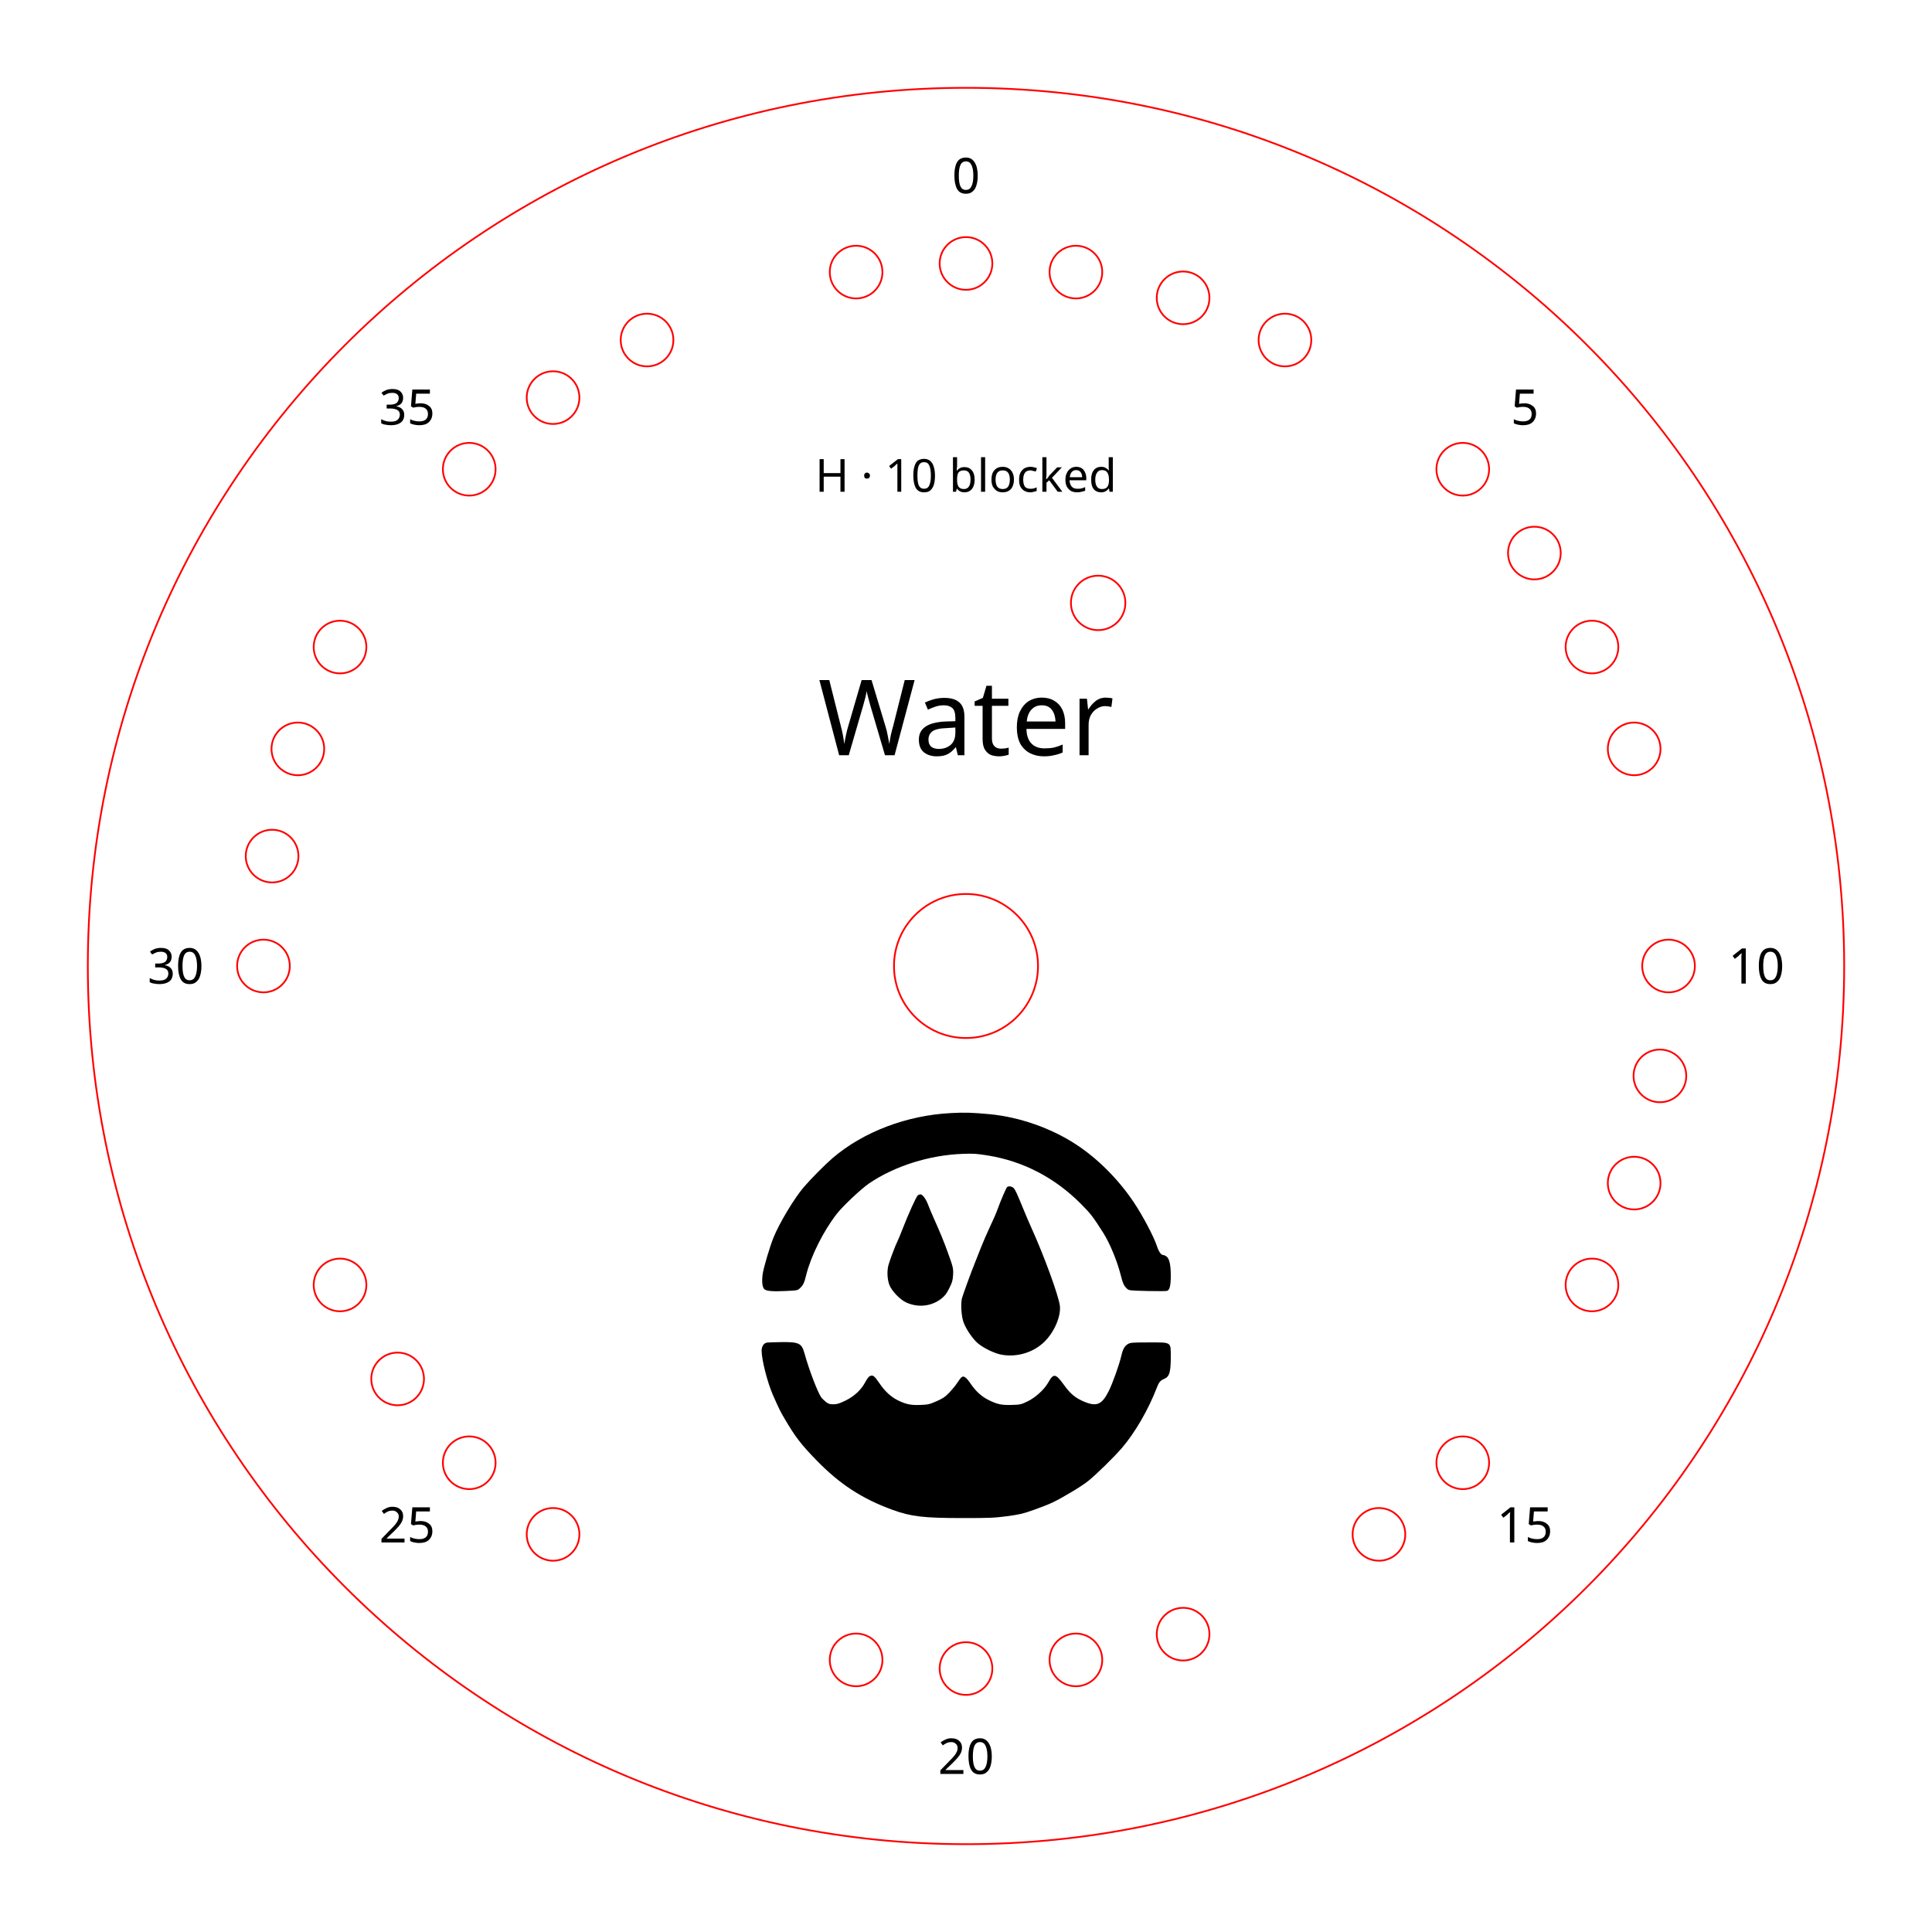
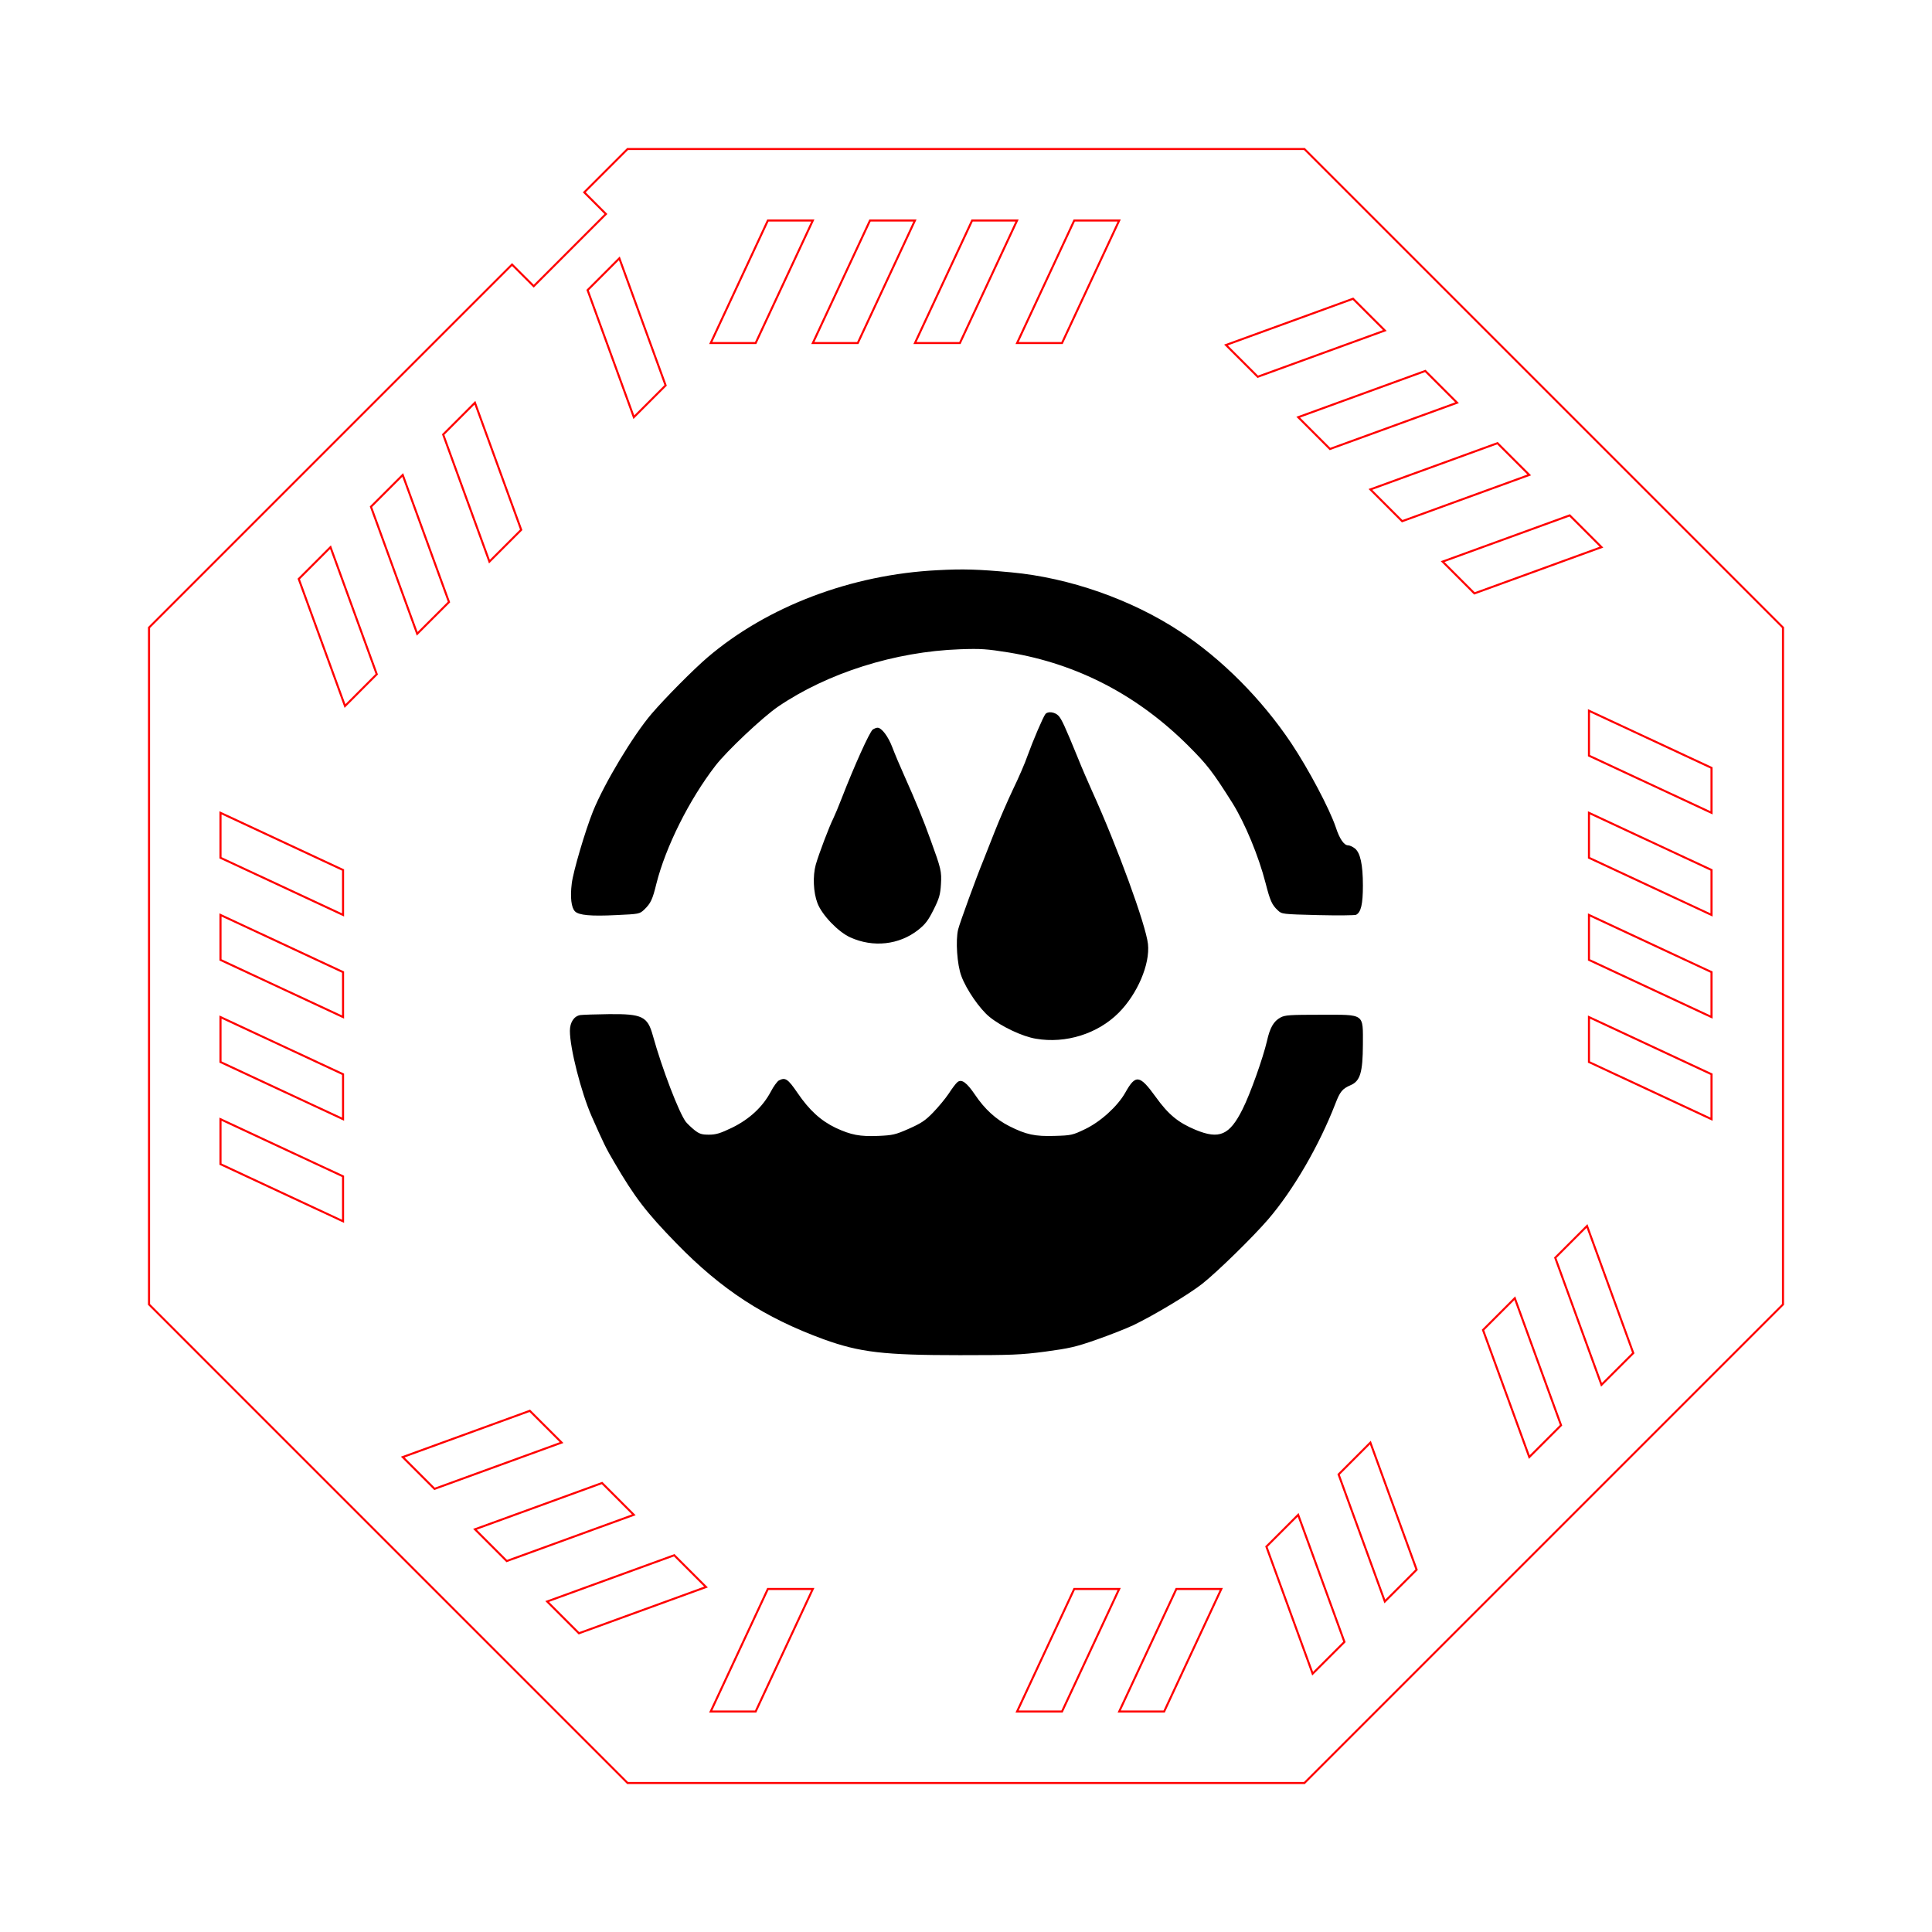
- <svg xmlns="http://www.w3.org/2000/svg" width="110.000mm" height="110.000mm" viewBox="0 0 110.000 110.000">
+ <svg xmlns="http://www.w3.org/2000/svg" width="94.591mm" height="94.591mm" viewBox="0 0 94.591 94.591">
  <style>
  .cut { fill: none; stroke: #ff0000; stroke-width: 0.1; }
-   .engrave { fill: #000; font-family: sans-serif; text-anchor: middle; }
</style>
-   <circle cx="55.000" cy="55.000" r="50.000" class="cut" />
-   <circle cx="55.000" cy="55.000" r="4.100" class="cut" />
-   <circle cx="62.524" cy="34.327" r="1.550" class="cut" />
-   <circle cx="55.000" cy="15.000" r="1.500" class="cut" />
-   <text x="55.000" y="11.000" font-size="2.800" class="engrave">0</text>
-   <circle cx="61.257" cy="15.492" r="1.500" class="cut" />
-   <circle cx="67.361" cy="16.958" r="1.500" class="cut" />
-   <circle cx="73.160" cy="19.360" r="1.500" class="cut" />
-   <circle cx="83.284" cy="26.716" r="1.500" class="cut" />
-   <text x="86.820" y="24.180" font-size="2.800" class="engrave">5</text>
-   <circle cx="87.361" cy="31.489" r="1.500" class="cut" />
-   <circle cx="90.640" cy="36.840" r="1.500" class="cut" />
-   <circle cx="93.042" cy="42.639" r="1.500" class="cut" />
-   <circle cx="95.000" cy="55.000" r="1.500" class="cut" />
-   <text x="100.000" y="56.000" font-size="2.800" class="engrave">10</text>
-   <circle cx="94.508" cy="61.257" r="1.500" class="cut" />
-   <circle cx="93.042" cy="67.361" r="1.500" class="cut" />
-   <circle cx="90.640" cy="73.160" r="1.500" class="cut" />
-   <circle cx="83.284" cy="83.284" r="1.500" class="cut" />
-   <text x="86.820" y="87.820" font-size="2.800" class="engrave">15</text>
-   <circle cx="78.511" cy="87.361" r="1.500" class="cut" />
-   <circle cx="67.361" cy="93.042" r="1.500" class="cut" />
-   <circle cx="61.257" cy="94.508" r="1.500" class="cut" />
-   <circle cx="55.000" cy="95.000" r="1.500" class="cut" />
-   <text x="55.000" y="101.000" font-size="2.800" class="engrave">20</text>
-   <circle cx="48.743" cy="94.508" r="1.500" class="cut" />
-   <circle cx="31.489" cy="87.361" r="1.500" class="cut" />
-   <circle cx="26.716" cy="83.284" r="1.500" class="cut" />
-   <text x="23.180" y="87.820" font-size="2.800" class="engrave">25</text>
-   <circle cx="22.639" cy="78.511" r="1.500" class="cut" />
-   <circle cx="19.360" cy="73.160" r="1.500" class="cut" />
-   <circle cx="15.000" cy="55.000" r="1.500" class="cut" />
-   <text x="10.000" y="56.000" font-size="2.800" class="engrave">30</text>
-   <circle cx="15.492" cy="48.743" r="1.500" class="cut" />
-   <circle cx="16.958" cy="42.639" r="1.500" class="cut" />
-   <circle cx="19.360" cy="36.840" r="1.500" class="cut" />
-   <circle cx="26.716" cy="26.716" r="1.500" class="cut" />
-   <text x="23.180" y="24.180" font-size="2.800" class="engrave">35</text>
-   <circle cx="31.489" cy="22.639" r="1.500" class="cut" />
-   <circle cx="36.840" cy="19.360" r="1.500" class="cut" />
-   <circle cx="48.743" cy="15.492" r="1.500" class="cut" />
-   <text x="55.000" y="28.000" font-size="2.600" class="engrave">H · 10 blocked</text>
-   <text x="55.000" y="43.000" font-size="6.000" class="engrave">Water</text>
-   <svg x="43.000" y="63.000" width="24.000" height="24.000" viewBox="0 0 528 528">
-     <g transform="translate(0,528) scale(0.1,-0.1)" fill="#000000" stroke="none">
-       <path d="M2455 5198 c-557 -28 -1099 -234 -1485 -563 -91 -78 -271 -259 -362 -365 -119 -139 -306 -450 -379 -631 -50 -125 -128 -389 -137 -466 -11 -89 -3 -156 21 -180 25 -25 103 -32 265 -24 150 7 152 7 183 36 41 40 53 64 78 167 60 238 212 543 382 763 74 96 306 314 404 381 320 218 756 356 1175 371 138 5 173 2 318 -21 441 -73 832 -276 1160 -604 121 -121 156 -166 284 -369 81 -130 169 -342 214 -517 29 -113 41 -141 79 -176 26 -25 29 -25 258 -31 128 -3 239 -2 248 2 32 16 44 70 44 189 0 137 -17 212 -52 240 -14 11 -34 20 -44 20 -26 0 -55 42 -79 116 -40 119 -176 376 -288 544 -190 284 -449 545 -719 722 -314 207 -715 347 -1089 382 -214 20 -313 23 -479 14z M3153 4268 c-15 -19 -80 -171 -115 -268 -16 -47 -59 -146 -95 -220 -35 -74 -89 -198 -119 -275 -30 -77 -63 -160 -73 -185 -41 -99 -151 -400 -162 -444 -17 -70 -7 -227 21 -301 32 -87 119 -213 182 -264 76 -62 213 -127 300 -141 193 -33 399 32 534 167 122 122 204 315 190 445 -14 125 -198 629 -361 988 -26 58 -67 152 -90 210 -87 213 -107 255 -127 277 -23 25 -70 31 -85 11z M2037 4168 c-21 -17 -119 -234 -202 -448 -18 -47 -42 -104 -53 -127 -25 -49 -93 -228 -113 -298 -20 -73 -16 -178 11 -249 29 -76 133 -185 212 -221 148 -67 316 -49 440 49 46 37 64 61 99 131 36 72 43 97 47 163 5 84 1 100 -67 287 -45 126 -96 250 -169 413 -28 62 -63 145 -78 185 -27 71 -69 127 -96 127 -8 0 -22 -6 -31 -12z M148 2323 c-41 -6 -68 -47 -68 -102 0 -113 73 -398 140 -551 76 -172 94 -210 147 -299 132 -226 206 -323 403 -525 291 -299 569 -479 949 -618 235 -85 388 -103 881 -103 335 0 394 2 553 23 155 21 196 30 330 77 83 29 190 71 237 93 135 65 362 201 449 270 99 79 324 299 424 415 163 190 329 476 434 747 30 78 45 97 99 120 62 27 78 83 79 262 0 204 16 193 -271 193 -202 0 -233 -2 -262 -18 -44 -24 -68 -66 -87 -152 -26 -111 -108 -342 -158 -441 -84 -168 -150 -196 -303 -133 -113 47 -176 99 -258 213 -104 144 -130 147 -197 27 -50 -88 -159 -187 -259 -235 -81 -39 -90 -41 -197 -44 -127 -4 -184 8 -293 63 -86 43 -160 111 -221 202 -55 81 -88 105 -115 82 -9 -7 -34 -40 -56 -74 -22 -33 -68 -88 -101 -122 -50 -52 -78 -70 -157 -105 -86 -38 -104 -42 -196 -46 -120 -5 -177 6 -276 52 -96 46 -171 114 -247 226 -63 92 -79 102 -121 80 -10 -6 -34 -38 -51 -71 -53 -100 -138 -178 -249 -233 -79 -38 -106 -46 -152 -46 -46 0 -61 5 -92 29 -20 16 -45 40 -56 53 -44 57 -154 343 -214 559 -34 123 -68 140 -283 138 -87 -1 -170 -4 -185 -6z" />
-     </g>
-   </svg>
+   <g id="H-water">
+     <polygon points="30.727,7.296 63.864,7.296 87.296,30.727 87.296,63.864 63.864,87.296 30.727,87.296 7.296,63.864 7.296,30.727 25.070,12.953 26.131,14.013 29.666,10.478 28.606,9.417" class="cut" />
+     <polygon points="34.797,16.796 36.997,16.796 39.795,10.796 37.595,10.796" class="cut" />
+     <polygon points="39.797,16.796 41.997,16.796 44.795,10.796 42.595,10.796" class="cut" />
+     <polygon points="44.797,16.796 46.997,16.796 49.795,10.796 47.595,10.796" class="cut" />
+     <polygon points="49.797,16.796 51.997,16.796 54.795,10.796 52.595,10.796" class="cut" />
+     <polygon points="60.024,16.891 61.580,18.446 67.801,16.182 66.245,14.627" class="cut" />
+     <polygon points="63.560,20.426 65.116,21.982 71.337,19.718 69.781,18.162" class="cut" />
+     <polygon points="67.095,23.962 68.651,25.518 74.872,23.253 73.316,21.698" class="cut" />
+     <polygon points="70.631,27.497 72.187,29.053 78.408,26.789 76.852,25.233" class="cut" />
+     <polygon points="77.796,34.797 77.796,36.997 83.796,39.795 83.796,37.595" class="cut" />
+     <polygon points="77.796,39.797 77.796,41.997 83.796,44.795 83.796,42.595" class="cut" />
+     <polygon points="77.796,44.797 77.796,46.997 83.796,49.795 83.796,47.595" class="cut" />
+     <polygon points="77.796,49.797 77.796,51.997 83.796,54.795 83.796,52.595" class="cut" />
+     <polygon points="77.701,60.024 76.145,61.580 78.409,67.801 79.965,66.245" class="cut" />
+     <polygon points="74.165,63.560 72.609,65.116 74.874,71.337 76.429,69.781" class="cut" />
+     <polygon points="67.094,70.631 65.538,72.187 67.803,78.408 69.358,76.852" class="cut" />
+     <polygon points="63.558,74.167 62.003,75.722 64.267,81.943 65.823,80.388" class="cut" />
+     <polygon points="59.795,77.796 57.595,77.796 54.797,83.796 56.997,83.796" class="cut" />
+     <polygon points="54.795,77.796 52.595,77.796 49.797,83.796 51.997,83.796" class="cut" />
+     <polygon points="39.795,77.796 37.595,77.796 34.797,83.796 36.997,83.796" class="cut" />
+     <polygon points="34.567,77.701 33.011,76.145 26.790,78.409 28.346,79.965" class="cut" />
+     <polygon points="31.031,74.165 29.476,72.609 23.255,74.874 24.810,76.429" class="cut" />
+     <polygon points="27.496,70.629 25.940,69.074 19.719,71.338 21.275,72.894" class="cut" />
+     <polygon points="16.796,59.795 16.796,57.595 10.796,54.797 10.796,56.997" class="cut" />
+     <polygon points="16.796,54.795 16.796,52.595 10.796,49.797 10.796,51.997" class="cut" />
+     <polygon points="16.796,49.795 16.796,47.595 10.796,44.797 10.796,46.997" class="cut" />
+     <polygon points="16.796,44.795 16.796,42.595 10.796,39.797 10.796,41.997" class="cut" />
+     <polygon points="16.891,34.567 18.446,33.011 16.182,26.790 14.627,28.346" class="cut" />
+     <polygon points="20.426,31.031 21.982,29.476 19.718,23.255 18.162,24.810" class="cut" />
+     <polygon points="23.962,27.496 25.518,25.940 23.253,19.719 21.698,21.275" class="cut" />
+     <polygon points="31.033,20.425 32.589,18.869 30.324,12.648 28.769,14.204" class="cut" />
+     <svg x="27.296" y="27.296" width="40.000" height="40.000" viewBox="0 0 528 528">
+       <g transform="translate(0,528) scale(0.1,-0.1)" fill="#000000" stroke="none">
+         <path d="M2455 5198 c-557 -28 -1099 -234 -1485 -563 -91 -78 -271 -259 -362 -365 -119 -139 -306 -450 -379 -631 -50 -125 -128 -389 -137 -466 -11 -89 -3 -156 21 -180 25 -25 103 -32 265 -24 150 7 152 7 183 36 41 40 53 64 78 167 60 238 212 543 382 763 74 96 306 314 404 381 320 218 756 356 1175 371 138 5 173 2 318 -21 441 -73 832 -276 1160 -604 121 -121 156 -166 284 -369 81 -130 169 -342 214 -517 29 -113 41 -141 79 -176 26 -25 29 -25 258 -31 128 -3 239 -2 248 2 32 16 44 70 44 189 0 137 -17 212 -52 240 -14 11 -34 20 -44 20 -26 0 -55 42 -79 116 -40 119 -176 376 -288 544 -190 284 -449 545 -719 722 -314 207 -715 347 -1089 382 -214 20 -313 23 -479 14z M3153 4268 c-15 -19 -80 -171 -115 -268 -16 -47 -59 -146 -95 -220 -35 -74 -89 -198 -119 -275 -30 -77 -63 -160 -73 -185 -41 -99 -151 -400 -162 -444 -17 -70 -7 -227 21 -301 32 -87 119 -213 182 -264 76 -62 213 -127 300 -141 193 -33 399 32 534 167 122 122 204 315 190 445 -14 125 -198 629 -361 988 -26 58 -67 152 -90 210 -87 213 -107 255 -127 277 -23 25 -70 31 -85 11z M2037 4168 c-21 -17 -119 -234 -202 -448 -18 -47 -42 -104 -53 -127 -25 -49 -93 -228 -113 -298 -20 -73 -16 -178 11 -249 29 -76 133 -185 212 -221 148 -67 316 -49 440 49 46 37 64 61 99 131 36 72 43 97 47 163 5 84 1 100 -67 287 -45 126 -96 250 -169 413 -28 62 -63 145 -78 185 -27 71 -69 127 -96 127 -8 0 -22 -6 -31 -12z M148 2323 c-41 -6 -68 -47 -68 -102 0 -113 73 -398 140 -551 76 -172 94 -210 147 -299 132 -226 206 -323 403 -525 291 -299 569 -479 949 -618 235 -85 388 -103 881 -103 335 0 394 2 553 23 155 21 196 30 330 77 83 29 190 71 237 93 135 65 362 201 449 270 99 79 324 299 424 415 163 190 329 476 434 747 30 78 45 97 99 120 62 27 78 83 79 262 0 204 16 193 -271 193 -202 0 -233 -2 -262 -18 -44 -24 -68 -66 -87 -152 -26 -111 -108 -342 -158 -441 -84 -168 -150 -196 -303 -133 -113 47 -176 99 -258 213 -104 144 -130 147 -197 27 -50 -88 -159 -187 -259 -235 -81 -39 -90 -41 -197 -44 -127 -4 -184 8 -293 63 -86 43 -160 111 -221 202 -55 81 -88 105 -115 82 -9 -7 -34 -40 -56 -74 -22 -33 -68 -88 -101 -122 -50 -52 -78 -70 -157 -105 -86 -38 -104 -42 -196 -46 -120 -5 -177 6 -276 52 -96 46 -171 114 -247 226 -63 92 -79 102 -121 80 -10 -6 -34 -38 -51 -71 -53 -100 -138 -178 -249 -233 -79 -38 -106 -46 -152 -46 -46 0 -61 5 -92 29 -20 16 -45 40 -56 53 -44 57 -154 343 -214 559 -34 123 -68 140 -283 138 -87 -1 -170 -4 -185 -6z" />
+       </g>
+     </svg>
+   </g>
</svg>
